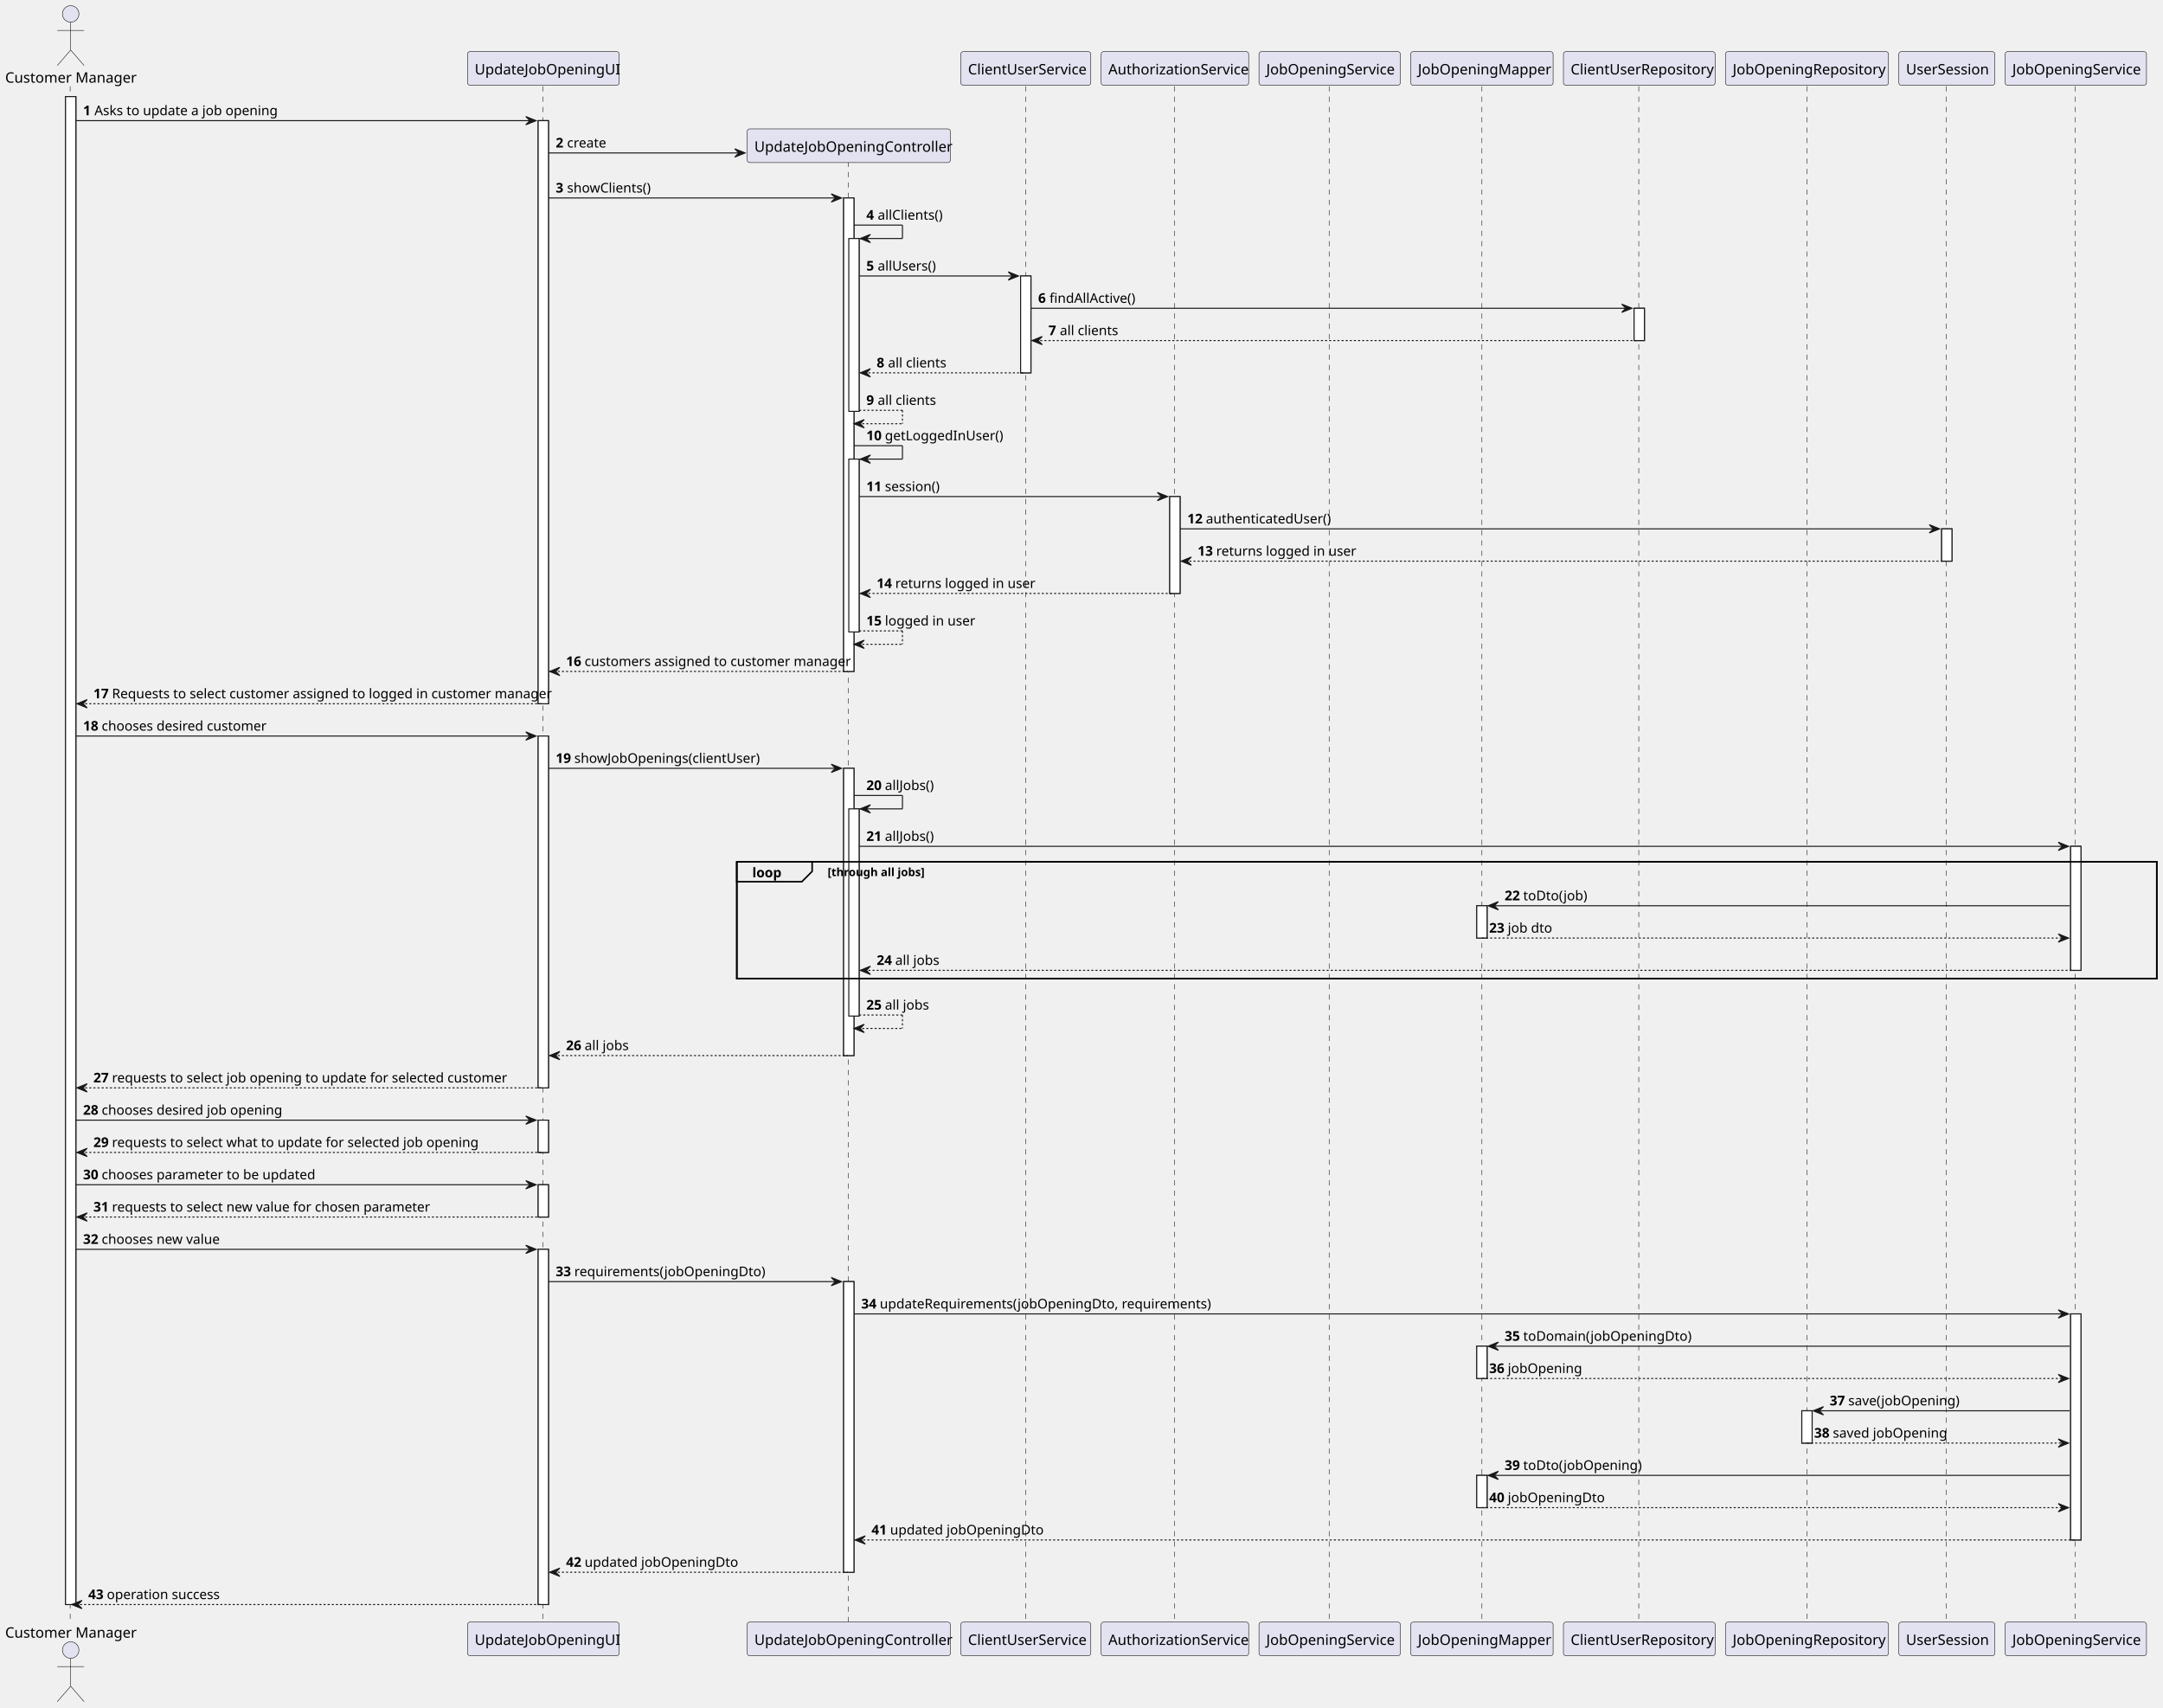
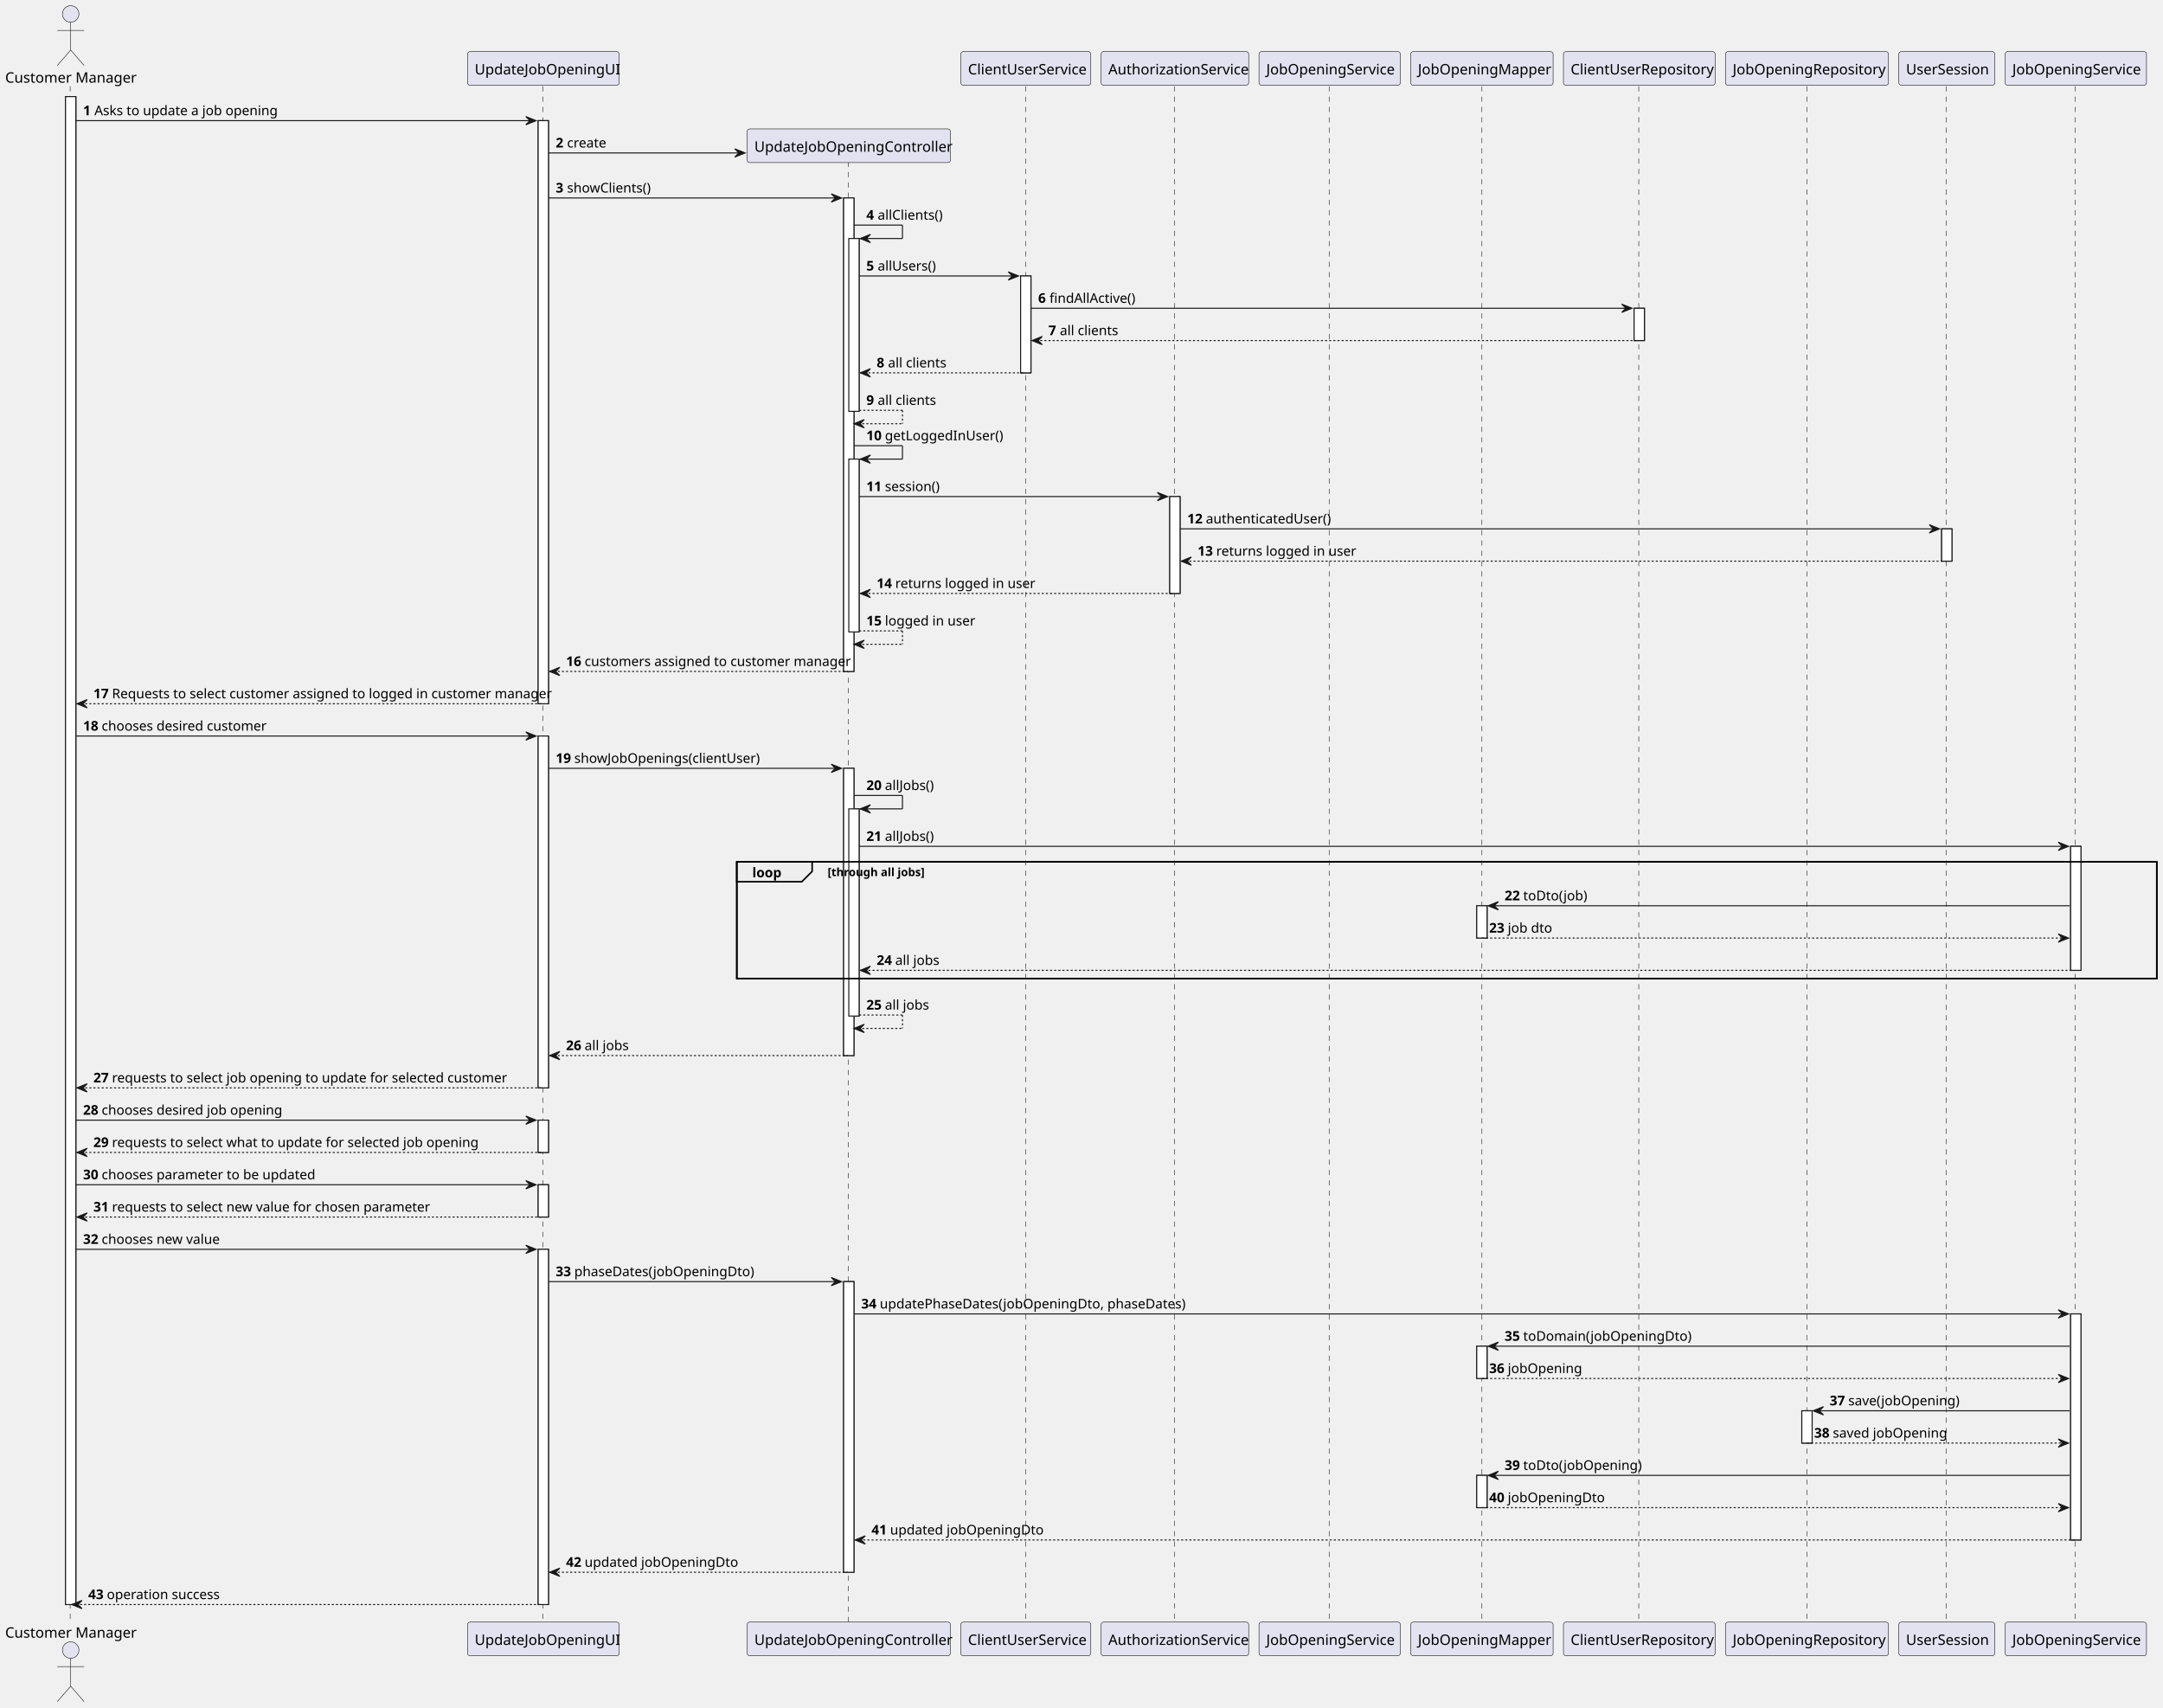
<svg xmlns="http://www.w3.org/2000/svg" contentStyleType="text/css" height="1655px" preserveAspectRatio="none" style="width:2096px;height:1655px;background:#FFFFFF;" version="1.1" viewBox="0 0 2096 1655" width="2096px" zoomAndPan="magnify">
  <defs />
  <g>
    <rect fill="#FFFFFF" height="1461.135" style="stroke:#181818;stroke-width:1.0;" width="10" x="63.5" y="93.621" />
    <rect fill="#FFFFFF" height="564.986" style="stroke:#181818;stroke-width:1.0;" width="10" x="521.5" y="116.912" />
    <rect fill="#FFFFFF" height="340.91" style="stroke:#181818;stroke-width:1.0;" width="10" x="521.5" y="713.189" />
    <rect fill="#FFFFFF" height="31.291" style="stroke:#181818;stroke-width:1.0;" width="10" x="521.5" y="1085.391" />
    <rect fill="#FFFFFF" height="31.291" style="stroke:#181818;stroke-width:1.0;" width="10" x="521.5" y="1147.973" />
    <rect fill="#FFFFFF" height="344.201" style="stroke:#181818;stroke-width:1.0;" width="10" x="521.5" y="1210.555" />
    <rect fill="#FFFFFF" height="458.783" style="stroke:#181818;stroke-width:1.0;" width="10" x="817.5" y="191.824" />
    <rect fill="#FFFFFF" height="167.455" style="stroke:#181818;stroke-width:1.0;" width="10" x="822.5" y="231.115" />
    <rect fill="#FFFFFF" height="167.455" style="stroke:#181818;stroke-width:1.0;" width="10" x="822.5" y="444.861" />
    <rect fill="#FFFFFF" height="278.328" style="stroke:#181818;stroke-width:1.0;" width="10" x="817.5" y="744.481" />
    <rect fill="#FFFFFF" height="200.746" style="stroke:#181818;stroke-width:1.0;" width="10" x="822.5" y="783.771" />
    <rect fill="#FFFFFF" height="281.619" style="stroke:#181818;stroke-width:1.0;" width="10" x="817.5" y="1241.846" />
    <rect fill="#FFFFFF" height="93.873" style="stroke:#181818;stroke-width:1.0;" width="10" x="989" y="267.406" />
    <rect fill="#FFFFFF" height="93.873" style="stroke:#181818;stroke-width:1.0;" width="10" x="1133.5" y="481.152" />
    <rect fill="#FFFFFF" height="31.291" style="stroke:#181818;stroke-width:1.0;" width="10" x="1431" y="877.644" />
    <rect fill="#FFFFFF" height="31.291" style="stroke:#181818;stroke-width:1.0;" width="10" x="1431" y="1304.428" />
    <rect fill="#FFFFFF" height="31.291" style="stroke:#181818;stroke-width:1.0;" width="10" x="1431" y="1429.592" />
    <rect fill="#FFFFFF" height="31.291" style="stroke:#181818;stroke-width:1.0;" width="10" x="1583.5" y="298.697" />
    <rect fill="#FFFFFF" height="31.291" style="stroke:#181818;stroke-width:1.0;" width="10" x="1746" y="1367.01" />
    <rect fill="#FFFFFF" height="31.291" style="stroke:#181818;stroke-width:1.0;" width="10" x="1881.5" y="512.443" />
    <rect fill="#FFFFFF" height="120.164" style="stroke:#181818;stroke-width:1.0;" width="10" x="2006.5" y="820.062" />
    <rect fill="#FFFFFF" height="219.037" style="stroke:#181818;stroke-width:1.0;" width="10" x="2006.5" y="1273.137" />
    <rect fill="none" height="113.164" style="stroke:#000000;stroke-width:1.5;" width="1376" x="714" y="835.062" />
    <line style="stroke:#181818;stroke-width:0.5;stroke-dasharray:5.0,5.0;" x1="68" x2="68" y1="83.621" y2="1572.756" />
    <line style="stroke:#181818;stroke-width:0.5;stroke-dasharray:5.0,5.0;" x1="526" x2="526" y1="83.621" y2="1572.756" />
    <line style="stroke:#181818;stroke-width:0.5;stroke-dasharray:5.0,5.0;" x1="822" x2="822" y1="156.723" y2="1572.756" />
    <line style="stroke:#181818;stroke-width:0.5;stroke-dasharray:5.0,5.0;" x1="994" x2="994" y1="83.621" y2="1572.756" />
    <line style="stroke:#181818;stroke-width:0.5;stroke-dasharray:5.0,5.0;" x1="1138" x2="1138" y1="83.621" y2="1572.756" />
    <line style="stroke:#181818;stroke-width:0.5;stroke-dasharray:5.0,5.0;" x1="1288" x2="1288" y1="83.621" y2="1572.756" />
    <line style="stroke:#181818;stroke-width:0.5;stroke-dasharray:5.0,5.0;" x1="1436" x2="1436" y1="83.621" y2="1572.756" />
    <line style="stroke:#181818;stroke-width:0.5;stroke-dasharray:5.0,5.0;" x1="1588" x2="1588" y1="83.621" y2="1572.756" />
    <line style="stroke:#181818;stroke-width:0.5;stroke-dasharray:5.0,5.0;" x1="1751" x2="1751" y1="83.621" y2="1572.756" />
    <line style="stroke:#181818;stroke-width:0.5;stroke-dasharray:5.0,5.0;" x1="1886" x2="1886" y1="83.621" y2="1572.756" />
    <line style="stroke:#181818;stroke-width:0.5;stroke-dasharray:5.0,5.0;" x1="2011" x2="2011" y1="83.621" y2="1572.756" />
    <text fill="#000000" font-family="sans-serif" font-size="14" lengthAdjust="spacing" textLength="121" x="5" y="80.107">Customer Manager</text>
    <ellipse cx="68.5" cy="13.5" fill="#E2E2F0" rx="8" ry="8" style="stroke:#181818;stroke-width:0.5;" />
    <path d="M68.5,21.5 L68.5,48.5 M55.5,29.5 L81.5,29.5 M68.5,48.5 L55.5,63.5 M68.5,48.5 L81.5,63.5 " fill="none" style="stroke:#181818;stroke-width:0.5;" />
    <text fill="#000000" font-family="sans-serif" font-size="14" lengthAdjust="spacing" textLength="121" x="5" y="1586.863">Customer Manager</text>
    <ellipse cx="68.5" cy="1598.877" fill="#E2E2F0" rx="8" ry="8" style="stroke:#181818;stroke-width:0.5;" />
    <path d="M68.5,1606.877 L68.5,1633.877 M55.5,1614.877 L81.5,1614.877 M68.5,1633.877 L55.5,1648.877 M68.5,1633.877 L81.5,1648.877 " fill="none" style="stroke:#181818;stroke-width:0.5;" />
    <rect fill="#E2E2F0" height="32.621" rx="2.5" ry="2.5" style="stroke:#181818;stroke-width:0.5;" width="147" x="453" y="50" />
    <text fill="#000000" font-family="sans-serif" font-size="14" lengthAdjust="spacing" textLength="133" x="460" y="72.107">UpdateJobOpeningUI</text>
    <rect fill="#E2E2F0" height="32.621" rx="2.5" ry="2.5" style="stroke:#181818;stroke-width:0.5;" width="147" x="453" y="1571.756" />
    <text fill="#000000" font-family="sans-serif" font-size="14" lengthAdjust="spacing" textLength="133" x="460" y="1593.863">UpdateJobOpeningUI</text>
    <rect fill="#E2E2F0" height="32.621" rx="2.5" ry="2.5" style="stroke:#181818;stroke-width:0.5;" width="197" x="724" y="1571.756" />
    <text fill="#000000" font-family="sans-serif" font-size="14" lengthAdjust="spacing" textLength="183" x="731" y="1593.863">UpdateJobOpeningController</text>
    <rect fill="#E2E2F0" height="32.621" rx="2.5" ry="2.5" style="stroke:#181818;stroke-width:0.5;" width="126" x="931" y="50" />
    <text fill="#000000" font-family="sans-serif" font-size="14" lengthAdjust="spacing" textLength="112" x="938" y="72.107">ClientUserService</text>
    <rect fill="#E2E2F0" height="32.621" rx="2.5" ry="2.5" style="stroke:#181818;stroke-width:0.5;" width="126" x="931" y="1571.756" />
    <text fill="#000000" font-family="sans-serif" font-size="14" lengthAdjust="spacing" textLength="112" x="938" y="1593.863">ClientUserService</text>
    <rect fill="#E2E2F0" height="32.621" rx="2.5" ry="2.5" style="stroke:#181818;stroke-width:0.5;" width="143" x="1067" y="50" />
    <text fill="#000000" font-family="sans-serif" font-size="14" lengthAdjust="spacing" textLength="129" x="1074" y="72.107">AuthorizationService</text>
    <rect fill="#E2E2F0" height="32.621" rx="2.5" ry="2.5" style="stroke:#181818;stroke-width:0.5;" width="143" x="1067" y="1571.756" />
    <text fill="#000000" font-family="sans-serif" font-size="14" lengthAdjust="spacing" textLength="129" x="1074" y="1593.863">AuthorizationService</text>
    <rect fill="#E2E2F0" height="32.621" rx="2.5" ry="2.5" style="stroke:#181818;stroke-width:0.5;" width="137" x="1220" y="50" />
    <text fill="#000000" font-family="sans-serif" font-size="14" lengthAdjust="spacing" textLength="123" x="1227" y="72.107">JobOpeningService</text>
    <rect fill="#E2E2F0" height="32.621" rx="2.5" ry="2.5" style="stroke:#181818;stroke-width:0.5;" width="137" x="1220" y="1571.756" />
    <text fill="#000000" font-family="sans-serif" font-size="14" lengthAdjust="spacing" textLength="123" x="1227" y="1593.863">JobOpeningService</text>
    <rect fill="#E2E2F0" height="32.621" rx="2.5" ry="2.5" style="stroke:#181818;stroke-width:0.5;" width="138" x="1367" y="50" />
    <text fill="#000000" font-family="sans-serif" font-size="14" lengthAdjust="spacing" textLength="124" x="1374" y="72.107">JobOpeningMapper</text>
    <rect fill="#E2E2F0" height="32.621" rx="2.5" ry="2.5" style="stroke:#181818;stroke-width:0.5;" width="138" x="1367" y="1571.756" />
    <text fill="#000000" font-family="sans-serif" font-size="14" lengthAdjust="spacing" textLength="124" x="1374" y="1593.863">JobOpeningMapper</text>
    <rect fill="#E2E2F0" height="32.621" rx="2.5" ry="2.5" style="stroke:#181818;stroke-width:0.5;" width="147" x="1515" y="50" />
    <text fill="#000000" font-family="sans-serif" font-size="14" lengthAdjust="spacing" textLength="133" x="1522" y="72.107">ClientUserRepository</text>
    <rect fill="#E2E2F0" height="32.621" rx="2.5" ry="2.5" style="stroke:#181818;stroke-width:0.5;" width="147" x="1515" y="1571.756" />
    <text fill="#000000" font-family="sans-serif" font-size="14" lengthAdjust="spacing" textLength="133" x="1522" y="1593.863">ClientUserRepository</text>
    <rect fill="#E2E2F0" height="32.621" rx="2.5" ry="2.5" style="stroke:#181818;stroke-width:0.5;" width="158" x="1672" y="50" />
    <text fill="#000000" font-family="sans-serif" font-size="14" lengthAdjust="spacing" textLength="144" x="1679" y="72.107">JobOpeningRepository</text>
    <rect fill="#E2E2F0" height="32.621" rx="2.5" ry="2.5" style="stroke:#181818;stroke-width:0.5;" width="158" x="1672" y="1571.756" />
    <text fill="#000000" font-family="sans-serif" font-size="14" lengthAdjust="spacing" textLength="144" x="1679" y="1593.863">JobOpeningRepository</text>
    <rect fill="#E2E2F0" height="32.621" rx="2.5" ry="2.5" style="stroke:#181818;stroke-width:0.5;" width="93" x="1840" y="50" />
    <text fill="#000000" font-family="sans-serif" font-size="14" lengthAdjust="spacing" textLength="79" x="1847" y="72.107">UserSession</text>
    <rect fill="#E2E2F0" height="32.621" rx="2.5" ry="2.5" style="stroke:#181818;stroke-width:0.5;" width="93" x="1840" y="1571.756" />
    <text fill="#000000" font-family="sans-serif" font-size="14" lengthAdjust="spacing" textLength="79" x="1847" y="1593.863">UserSession</text>
    <rect fill="#E2E2F0" height="32.621" rx="2.5" ry="2.5" style="stroke:#181818;stroke-width:0.5;" width="137" x="1943" y="50" />
    <text fill="#000000" font-family="sans-serif" font-size="14" lengthAdjust="spacing" textLength="123" x="1950" y="72.107">JobOpeningService</text>
    <rect fill="#E2E2F0" height="32.621" rx="2.5" ry="2.5" style="stroke:#181818;stroke-width:0.5;" width="137" x="1943" y="1571.756" />
    <text fill="#000000" font-family="sans-serif" font-size="14" lengthAdjust="spacing" textLength="123" x="1950" y="1593.863">JobOpeningService</text>
    <rect fill="#FFFFFF" height="1461.135" style="stroke:#181818;stroke-width:1.0;" width="10" x="63.5" y="93.621" />
    <rect fill="#FFFFFF" height="564.986" style="stroke:#181818;stroke-width:1.0;" width="10" x="521.5" y="116.912" />
    <rect fill="#FFFFFF" height="340.91" style="stroke:#181818;stroke-width:1.0;" width="10" x="521.5" y="713.189" />
    <rect fill="#FFFFFF" height="31.291" style="stroke:#181818;stroke-width:1.0;" width="10" x="521.5" y="1085.391" />
    <rect fill="#FFFFFF" height="31.291" style="stroke:#181818;stroke-width:1.0;" width="10" x="521.5" y="1147.973" />
    <rect fill="#FFFFFF" height="344.201" style="stroke:#181818;stroke-width:1.0;" width="10" x="521.5" y="1210.555" />
    <rect fill="#FFFFFF" height="458.783" style="stroke:#181818;stroke-width:1.0;" width="10" x="817.5" y="191.824" />
    <rect fill="#FFFFFF" height="167.455" style="stroke:#181818;stroke-width:1.0;" width="10" x="822.5" y="231.115" />
    <rect fill="#FFFFFF" height="167.455" style="stroke:#181818;stroke-width:1.0;" width="10" x="822.5" y="444.861" />
    <rect fill="#FFFFFF" height="278.328" style="stroke:#181818;stroke-width:1.0;" width="10" x="817.5" y="744.481" />
    <rect fill="#FFFFFF" height="200.746" style="stroke:#181818;stroke-width:1.0;" width="10" x="822.5" y="783.771" />
    <rect fill="#FFFFFF" height="281.619" style="stroke:#181818;stroke-width:1.0;" width="10" x="817.5" y="1241.846" />
    <rect fill="#FFFFFF" height="93.873" style="stroke:#181818;stroke-width:1.0;" width="10" x="989" y="267.406" />
    <rect fill="#FFFFFF" height="93.873" style="stroke:#181818;stroke-width:1.0;" width="10" x="1133.5" y="481.152" />
    <rect fill="#FFFFFF" height="31.291" style="stroke:#181818;stroke-width:1.0;" width="10" x="1431" y="877.644" />
    <rect fill="#FFFFFF" height="31.291" style="stroke:#181818;stroke-width:1.0;" width="10" x="1431" y="1304.428" />
    <rect fill="#FFFFFF" height="31.291" style="stroke:#181818;stroke-width:1.0;" width="10" x="1431" y="1429.592" />
    <rect fill="#FFFFFF" height="31.291" style="stroke:#181818;stroke-width:1.0;" width="10" x="1583.5" y="298.697" />
    <rect fill="#FFFFFF" height="31.291" style="stroke:#181818;stroke-width:1.0;" width="10" x="1746" y="1367.01" />
    <rect fill="#FFFFFF" height="31.291" style="stroke:#181818;stroke-width:1.0;" width="10" x="1881.5" y="512.443" />
    <rect fill="#FFFFFF" height="120.164" style="stroke:#181818;stroke-width:1.0;" width="10" x="2006.5" y="820.062" />
    <rect fill="#FFFFFF" height="219.037" style="stroke:#181818;stroke-width:1.0;" width="10" x="2006.5" y="1273.137" />
    <polygon fill="#181818" points="509.5,112.912,519.5,116.912,509.5,120.912,513.5,116.912" style="stroke:#181818;stroke-width:1.0;" />
    <line style="stroke:#181818;stroke-width:1.0;" x1="73.5" x2="515.5" y1="116.912" y2="116.912" />
    <text fill="#000000" font-family="sans-serif" font-size="13" font-weight="bold" lengthAdjust="spacing" textLength="7" x="80.5" y="111.649">1</text>
    <text fill="#000000" font-family="sans-serif" font-size="13" lengthAdjust="spacing" textLength="169" x="91.5" y="111.649">Asks to update a job opening</text>
    <polygon fill="#181818" points="712,144.203,722,148.203,712,152.203,716,148.203" style="stroke:#181818;stroke-width:1.0;" />
    <line style="stroke:#181818;stroke-width:1.0;" x1="531.5" x2="718" y1="148.203" y2="148.203" />
    <text fill="#000000" font-family="sans-serif" font-size="13" font-weight="bold" lengthAdjust="spacing" textLength="7" x="538.5" y="142.94">2</text>
    <text fill="#000000" font-family="sans-serif" font-size="13" lengthAdjust="spacing" textLength="36" x="549.5" y="142.94">create</text>
    <rect fill="#E2E2F0" height="32.621" rx="2.5" ry="2.5" style="stroke:#181818;stroke-width:0.5;" width="197" x="724" y="124.912" />
    <text fill="#000000" font-family="sans-serif" font-size="14" lengthAdjust="spacing" textLength="183" x="731" y="147.019">UpdateJobOpeningController</text>
    <polygon fill="#181818" points="805.5,187.824,815.5,191.824,805.5,195.824,809.5,191.824" style="stroke:#181818;stroke-width:1.0;" />
    <line style="stroke:#181818;stroke-width:1.0;" x1="531.5" x2="811.5" y1="191.824" y2="191.824" />
    <text fill="#000000" font-family="sans-serif" font-size="13" font-weight="bold" lengthAdjust="spacing" textLength="7" x="538.5" y="186.561">3</text>
    <text fill="#000000" font-family="sans-serif" font-size="13" lengthAdjust="spacing" textLength="78" x="549.5" y="186.561">showClients()</text>
    <line style="stroke:#181818;stroke-width:1.0;" x1="827.5" x2="874.5" y1="218.115" y2="218.115" />
    <line style="stroke:#181818;stroke-width:1.0;" x1="874.5" x2="874.5" y1="218.115" y2="231.115" />
    <line style="stroke:#181818;stroke-width:1.0;" x1="833.5" x2="874.5" y1="231.115" y2="231.115" />
    <polygon fill="#181818" points="843.5,227.115,833.5,231.115,843.5,235.115,839.5,231.115" style="stroke:#181818;stroke-width:1.0;" />
    <text fill="#000000" font-family="sans-serif" font-size="13" font-weight="bold" lengthAdjust="spacing" textLength="7" x="839.5" y="212.852">4</text>
    <text fill="#000000" font-family="sans-serif" font-size="13" lengthAdjust="spacing" textLength="61" x="850.5" y="212.852">allClients()</text>
    <polygon fill="#181818" points="977,263.406,987,267.406,977,271.406,981,267.406" style="stroke:#181818;stroke-width:1.0;" />
    <line style="stroke:#181818;stroke-width:1.0;" x1="832.5" x2="983" y1="267.406" y2="267.406" />
    <text fill="#000000" font-family="sans-serif" font-size="13" font-weight="bold" lengthAdjust="spacing" textLength="7" x="839.5" y="262.144">5</text>
    <text fill="#000000" font-family="sans-serif" font-size="13" lengthAdjust="spacing" textLength="55" x="850.5" y="262.144">allUsers()</text>
    <polygon fill="#181818" points="1571.5,294.697,1581.5,298.697,1571.5,302.697,1575.5,298.697" style="stroke:#181818;stroke-width:1.0;" />
    <line style="stroke:#181818;stroke-width:1.0;" x1="999" x2="1577.5" y1="298.697" y2="298.697" />
    <text fill="#000000" font-family="sans-serif" font-size="13" font-weight="bold" lengthAdjust="spacing" textLength="7" x="1006" y="293.435">6</text>
    <text fill="#000000" font-family="sans-serif" font-size="13" lengthAdjust="spacing" textLength="78" x="1017" y="293.435">findAllActive()</text>
    <polygon fill="#181818" points="1010,325.988,1000,329.988,1010,333.988,1006,329.988" style="stroke:#181818;stroke-width:1.0;" />
    <line style="stroke:#181818;stroke-width:1.0;stroke-dasharray:2.0,2.0;" x1="1004" x2="1587.5" y1="329.988" y2="329.988" />
    <text fill="#000000" font-family="sans-serif" font-size="13" font-weight="bold" lengthAdjust="spacing" textLength="7" x="1016" y="324.726">7</text>
    <text fill="#000000" font-family="sans-serif" font-size="13" lengthAdjust="spacing" textLength="55" x="1027" y="324.726">all clients</text>
    <polygon fill="#181818" points="843.5,357.279,833.5,361.279,843.5,365.279,839.5,361.279" style="stroke:#181818;stroke-width:1.0;" />
    <line style="stroke:#181818;stroke-width:1.0;stroke-dasharray:2.0,2.0;" x1="837.5" x2="993" y1="361.279" y2="361.279" />
    <text fill="#000000" font-family="sans-serif" font-size="13" font-weight="bold" lengthAdjust="spacing" textLength="7" x="849.5" y="356.017">8</text>
    <text fill="#000000" font-family="sans-serif" font-size="13" lengthAdjust="spacing" textLength="55" x="860.5" y="356.017">all clients</text>
    <line style="stroke:#181818;stroke-width:1.0;stroke-dasharray:2.0,2.0;" x1="832.5" x2="874.5" y1="397.57" y2="397.57" />
    <line style="stroke:#181818;stroke-width:1.0;stroke-dasharray:2.0,2.0;" x1="874.5" x2="874.5" y1="397.57" y2="410.57" />
    <line style="stroke:#181818;stroke-width:1.0;stroke-dasharray:2.0,2.0;" x1="827.5" x2="874.5" y1="410.57" y2="410.57" />
    <polygon fill="#181818" points="837.5,406.57,827.5,410.57,837.5,414.57,833.5,410.57" style="stroke:#181818;stroke-width:1.0;" />
    <text fill="#000000" font-family="sans-serif" font-size="13" font-weight="bold" lengthAdjust="spacing" textLength="7" x="839.5" y="392.308">9</text>
    <text fill="#000000" font-family="sans-serif" font-size="13" lengthAdjust="spacing" textLength="55" x="850.5" y="392.308">all clients</text>
    <line style="stroke:#181818;stroke-width:1.0;" x1="827.5" x2="874.5" y1="431.861" y2="431.861" />
    <line style="stroke:#181818;stroke-width:1.0;" x1="874.5" x2="874.5" y1="431.861" y2="444.861" />
    <line style="stroke:#181818;stroke-width:1.0;" x1="833.5" x2="874.5" y1="444.861" y2="444.861" />
    <polygon fill="#181818" points="843.5,440.861,833.5,444.861,843.5,448.861,839.5,444.861" style="stroke:#181818;stroke-width:1.0;" />
    <text fill="#000000" font-family="sans-serif" font-size="13" font-weight="bold" lengthAdjust="spacing" textLength="14" x="839.5" y="426.599">10</text>
    <text fill="#000000" font-family="sans-serif" font-size="13" lengthAdjust="spacing" textLength="105" x="857.5" y="426.599">getLoggedInUser()</text>
    <polygon fill="#181818" points="1121.5,477.152,1131.5,481.152,1121.5,485.152,1125.5,481.152" style="stroke:#181818;stroke-width:1.0;" />
    <line style="stroke:#181818;stroke-width:1.0;" x1="832.5" x2="1127.5" y1="481.152" y2="481.152" />
    <text fill="#000000" font-family="sans-serif" font-size="13" font-weight="bold" lengthAdjust="spacing" textLength="14" x="839.5" y="475.89">11</text>
    <text fill="#000000" font-family="sans-serif" font-size="13" lengthAdjust="spacing" textLength="53" x="857.5" y="475.89">session()</text>
    <polygon fill="#181818" points="1869.5,508.443,1879.5,512.443,1869.5,516.443,1873.5,512.443" style="stroke:#181818;stroke-width:1.0;" />
    <line style="stroke:#181818;stroke-width:1.0;" x1="1143.5" x2="1875.5" y1="512.443" y2="512.443" />
    <text fill="#000000" font-family="sans-serif" font-size="13" font-weight="bold" lengthAdjust="spacing" textLength="14" x="1150.5" y="507.181">12</text>
    <text fill="#000000" font-family="sans-serif" font-size="13" lengthAdjust="spacing" textLength="113" x="1168.5" y="507.181">authenticatedUser()</text>
    <polygon fill="#181818" points="1154.5,539.734,1144.5,543.734,1154.5,547.734,1150.5,543.734" style="stroke:#181818;stroke-width:1.0;" />
    <line style="stroke:#181818;stroke-width:1.0;stroke-dasharray:2.0,2.0;" x1="1148.5" x2="1885.5" y1="543.734" y2="543.734" />
    <text fill="#000000" font-family="sans-serif" font-size="13" font-weight="bold" lengthAdjust="spacing" textLength="14" x="1160.5" y="538.472">13</text>
    <text fill="#000000" font-family="sans-serif" font-size="13" lengthAdjust="spacing" textLength="125" x="1178.5" y="538.472">returns logged in user</text>
    <polygon fill="#181818" points="843.5,571.025,833.5,575.025,843.5,579.025,839.5,575.025" style="stroke:#181818;stroke-width:1.0;" />
    <line style="stroke:#181818;stroke-width:1.0;stroke-dasharray:2.0,2.0;" x1="837.5" x2="1137.5" y1="575.025" y2="575.025" />
    <text fill="#000000" font-family="sans-serif" font-size="13" font-weight="bold" lengthAdjust="spacing" textLength="14" x="849.5" y="569.763">14</text>
    <text fill="#000000" font-family="sans-serif" font-size="13" lengthAdjust="spacing" textLength="125" x="867.5" y="569.763">returns logged in user</text>
    <line style="stroke:#181818;stroke-width:1.0;stroke-dasharray:2.0,2.0;" x1="832.5" x2="874.5" y1="611.316" y2="611.316" />
    <line style="stroke:#181818;stroke-width:1.0;stroke-dasharray:2.0,2.0;" x1="874.5" x2="874.5" y1="611.316" y2="624.316" />
    <line style="stroke:#181818;stroke-width:1.0;stroke-dasharray:2.0,2.0;" x1="827.5" x2="874.5" y1="624.316" y2="624.316" />
    <polygon fill="#181818" points="837.5,620.316,827.5,624.316,837.5,628.316,833.5,624.316" style="stroke:#181818;stroke-width:1.0;" />
    <text fill="#000000" font-family="sans-serif" font-size="13" font-weight="bold" lengthAdjust="spacing" textLength="14" x="839.5" y="606.054">15</text>
    <text fill="#000000" font-family="sans-serif" font-size="13" lengthAdjust="spacing" textLength="81" x="857.5" y="606.054">logged in user</text>
    <polygon fill="#181818" points="542.5,646.607,532.5,650.607,542.5,654.607,538.5,650.607" style="stroke:#181818;stroke-width:1.0;" />
    <line style="stroke:#181818;stroke-width:1.0;stroke-dasharray:2.0,2.0;" x1="536.5" x2="821.5" y1="650.607" y2="650.607" />
    <text fill="#000000" font-family="sans-serif" font-size="13" font-weight="bold" lengthAdjust="spacing" textLength="14" x="548.5" y="645.345">16</text>
    <text fill="#000000" font-family="sans-serif" font-size="13" lengthAdjust="spacing" textLength="244" x="566.5" y="645.345">customers assigned to customer manager</text>
    <polygon fill="#181818" points="84.5,677.898,74.5,681.898,84.5,685.898,80.5,681.898" style="stroke:#181818;stroke-width:1.0;" />
    <line style="stroke:#181818;stroke-width:1.0;stroke-dasharray:2.0,2.0;" x1="78.5" x2="525.5" y1="681.898" y2="681.898" />
    <text fill="#000000" font-family="sans-serif" font-size="13" font-weight="bold" lengthAdjust="spacing" textLength="14" x="90.5" y="676.636">17</text>
    <text fill="#000000" font-family="sans-serif" font-size="13" lengthAdjust="spacing" textLength="406" x="108.5" y="676.636">Requests to select customer assigned to logged in customer manager</text>
    <polygon fill="#181818" points="509.5,709.189,519.5,713.189,509.5,717.189,513.5,713.189" style="stroke:#181818;stroke-width:1.0;" />
    <line style="stroke:#181818;stroke-width:1.0;" x1="73.5" x2="515.5" y1="713.189" y2="713.189" />
    <text fill="#000000" font-family="sans-serif" font-size="13" font-weight="bold" lengthAdjust="spacing" textLength="14" x="80.5" y="707.927">18</text>
    <text fill="#000000" font-family="sans-serif" font-size="13" lengthAdjust="spacing" textLength="153" x="98.5" y="707.927">chooses desired customer</text>
    <polygon fill="#181818" points="805.5,740.481,815.5,744.481,805.5,748.481,809.5,744.481" style="stroke:#181818;stroke-width:1.0;" />
    <line style="stroke:#181818;stroke-width:1.0;" x1="531.5" x2="811.5" y1="744.481" y2="744.481" />
    <text fill="#000000" font-family="sans-serif" font-size="13" font-weight="bold" lengthAdjust="spacing" textLength="14" x="538.5" y="739.218">19</text>
    <text fill="#000000" font-family="sans-serif" font-size="13" lengthAdjust="spacing" textLength="171" x="556.5" y="739.218">showJobOpenings(clientUser)</text>
    <line style="stroke:#181818;stroke-width:1.0;" x1="827.5" x2="874.5" y1="770.771" y2="770.771" />
    <line style="stroke:#181818;stroke-width:1.0;" x1="874.5" x2="874.5" y1="770.771" y2="783.771" />
    <line style="stroke:#181818;stroke-width:1.0;" x1="833.5" x2="874.5" y1="783.771" y2="783.771" />
    <polygon fill="#181818" points="843.5,779.771,833.5,783.771,843.5,787.771,839.5,783.771" style="stroke:#181818;stroke-width:1.0;" />
    <text fill="#000000" font-family="sans-serif" font-size="13" font-weight="bold" lengthAdjust="spacing" textLength="14" x="839.5" y="765.509">20</text>
    <text fill="#000000" font-family="sans-serif" font-size="13" lengthAdjust="spacing" textLength="48" x="857.5" y="765.509">allJobs()</text>
    <polygon fill="#181818" points="1994.5,816.062,2004.5,820.062,1994.5,824.062,1998.5,820.062" style="stroke:#181818;stroke-width:1.0;" />
    <line style="stroke:#181818;stroke-width:1.0;" x1="832.5" x2="2000.5" y1="820.062" y2="820.062" />
    <text fill="#000000" font-family="sans-serif" font-size="13" font-weight="bold" lengthAdjust="spacing" textLength="14" x="839.5" y="814.8">21</text>
    <text fill="#000000" font-family="sans-serif" font-size="13" lengthAdjust="spacing" textLength="48" x="857.5" y="814.8">allJobs()</text>
    <path d="M714,835.062 L787,835.062 L787,844.354 L777,854.354 L714,854.354 L714,835.062 " fill="#EEEEEE" style="stroke:#000000;stroke-width:1.5;" />
    <rect fill="none" height="113.164" style="stroke:#000000;stroke-width:1.5;" width="1376" x="714" y="835.062" />
    <text fill="#000000" font-family="sans-serif" font-size="13" font-weight="bold" lengthAdjust="spacing" textLength="28" x="729" y="850.091">loop</text>
    <text fill="#000000" font-family="sans-serif" font-size="11" font-weight="bold" lengthAdjust="spacing" textLength="94" x="802" y="848.933">[through all jobs]</text>
    <polygon fill="#181818" points="1452,873.644,1442,877.644,1452,881.644,1448,877.644" style="stroke:#181818;stroke-width:1.0;" />
    <line style="stroke:#181818;stroke-width:1.0;" x1="1446" x2="2005.5" y1="877.644" y2="877.644" />
    <text fill="#000000" font-family="sans-serif" font-size="13" font-weight="bold" lengthAdjust="spacing" textLength="14" x="1458" y="872.382">22</text>
    <text fill="#000000" font-family="sans-serif" font-size="13" lengthAdjust="spacing" textLength="56" x="1476" y="872.382">toDto(job)</text>
    <polygon fill="#181818" points="1994.5,904.936,2004.5,908.936,1994.5,912.936,1998.5,908.936" style="stroke:#181818;stroke-width:1.0;" />
    <line style="stroke:#181818;stroke-width:1.0;stroke-dasharray:2.0,2.0;" x1="1436" x2="2000.5" y1="908.936" y2="908.936" />
    <text fill="#000000" font-family="sans-serif" font-size="13" font-weight="bold" lengthAdjust="spacing" textLength="14" x="1443" y="903.673">23</text>
    <text fill="#000000" font-family="sans-serif" font-size="13" lengthAdjust="spacing" textLength="39" x="1461" y="903.673">job dto</text>
    <polygon fill="#181818" points="843.5,936.227,833.5,940.227,843.5,944.227,839.5,940.227" style="stroke:#181818;stroke-width:1.0;" />
    <line style="stroke:#181818;stroke-width:1.0;stroke-dasharray:2.0,2.0;" x1="837.5" x2="2010.5" y1="940.227" y2="940.227" />
    <text fill="#000000" font-family="sans-serif" font-size="13" font-weight="bold" lengthAdjust="spacing" textLength="14" x="849.5" y="934.964">24</text>
    <text fill="#000000" font-family="sans-serif" font-size="13" lengthAdjust="spacing" textLength="41" x="867.5" y="934.964">all jobs</text>
    <line style="stroke:#181818;stroke-width:1.0;stroke-dasharray:2.0,2.0;" x1="832.5" x2="874.5" y1="983.518" y2="983.518" />
    <line style="stroke:#181818;stroke-width:1.0;stroke-dasharray:2.0,2.0;" x1="874.5" x2="874.5" y1="983.518" y2="996.518" />
    <line style="stroke:#181818;stroke-width:1.0;stroke-dasharray:2.0,2.0;" x1="827.5" x2="874.5" y1="996.518" y2="996.518" />
    <polygon fill="#181818" points="837.5,992.518,827.5,996.518,837.5,1000.518,833.5,996.518" style="stroke:#181818;stroke-width:1.0;" />
    <text fill="#000000" font-family="sans-serif" font-size="13" font-weight="bold" lengthAdjust="spacing" textLength="14" x="839.5" y="978.255">25</text>
    <text fill="#000000" font-family="sans-serif" font-size="13" lengthAdjust="spacing" textLength="41" x="857.5" y="978.255">all jobs</text>
    <polygon fill="#181818" points="542.5,1018.809,532.5,1022.809,542.5,1026.809,538.5,1022.809" style="stroke:#181818;stroke-width:1.0;" />
    <line style="stroke:#181818;stroke-width:1.0;stroke-dasharray:2.0,2.0;" x1="536.5" x2="821.5" y1="1022.809" y2="1022.809" />
    <text fill="#000000" font-family="sans-serif" font-size="13" font-weight="bold" lengthAdjust="spacing" textLength="14" x="548.5" y="1017.546">26</text>
    <text fill="#000000" font-family="sans-serif" font-size="13" lengthAdjust="spacing" textLength="41" x="566.5" y="1017.546">all jobs</text>
    <polygon fill="#181818" points="84.5,1050.1,74.5,1054.1,84.5,1058.1,80.5,1054.1" style="stroke:#181818;stroke-width:1.0;" />
    <line style="stroke:#181818;stroke-width:1.0;stroke-dasharray:2.0,2.0;" x1="78.5" x2="525.5" y1="1054.1" y2="1054.1" />
    <text fill="#000000" font-family="sans-serif" font-size="13" font-weight="bold" lengthAdjust="spacing" textLength="14" x="90.5" y="1048.837">27</text>
    <text fill="#000000" font-family="sans-serif" font-size="13" lengthAdjust="spacing" textLength="361" x="108.5" y="1048.837">requests to select job opening to update for selected customer</text>
    <polygon fill="#181818" points="509.5,1081.391,519.5,1085.391,509.5,1089.391,513.5,1085.391" style="stroke:#181818;stroke-width:1.0;" />
    <line style="stroke:#181818;stroke-width:1.0;" x1="73.5" x2="515.5" y1="1085.391" y2="1085.391" />
    <text fill="#000000" font-family="sans-serif" font-size="13" font-weight="bold" lengthAdjust="spacing" textLength="14" x="80.5" y="1080.128">28</text>
    <text fill="#000000" font-family="sans-serif" font-size="13" lengthAdjust="spacing" textLength="165" x="98.5" y="1080.128">chooses desired job opening</text>
    <polygon fill="#181818" points="84.5,1112.682,74.5,1116.682,84.5,1120.682,80.5,1116.682" style="stroke:#181818;stroke-width:1.0;" />
    <line style="stroke:#181818;stroke-width:1.0;stroke-dasharray:2.0,2.0;" x1="78.5" x2="525.5" y1="1116.682" y2="1116.682" />
    <text fill="#000000" font-family="sans-serif" font-size="13" font-weight="bold" lengthAdjust="spacing" textLength="14" x="90.5" y="1111.419">29</text>
    <text fill="#000000" font-family="sans-serif" font-size="13" lengthAdjust="spacing" textLength="334" x="108.5" y="1111.419">requests to select what to update for selected job opening</text>
    <polygon fill="#181818" points="509.5,1143.973,519.5,1147.973,509.5,1151.973,513.5,1147.973" style="stroke:#181818;stroke-width:1.0;" />
    <line style="stroke:#181818;stroke-width:1.0;" x1="73.5" x2="515.5" y1="1147.973" y2="1147.973" />
    <text fill="#000000" font-family="sans-serif" font-size="13" font-weight="bold" lengthAdjust="spacing" textLength="14" x="80.5" y="1142.71">30</text>
    <text fill="#000000" font-family="sans-serif" font-size="13" lengthAdjust="spacing" textLength="194" x="98.5" y="1142.71">chooses parameter to be updated</text>
    <polygon fill="#181818" points="84.5,1175.264,74.5,1179.264,84.5,1183.264,80.5,1179.264" style="stroke:#181818;stroke-width:1.0;" />
    <line style="stroke:#181818;stroke-width:1.0;stroke-dasharray:2.0,2.0;" x1="78.5" x2="525.5" y1="1179.264" y2="1179.264" />
    <text fill="#000000" font-family="sans-serif" font-size="13" font-weight="bold" lengthAdjust="spacing" textLength="14" x="90.5" y="1174.001">31</text>
    <text fill="#000000" font-family="sans-serif" font-size="13" lengthAdjust="spacing" textLength="290" x="108.5" y="1174.001">requests to select new value for chosen parameter</text>
    <polygon fill="#181818" points="509.5,1206.555,519.5,1210.555,509.5,1214.555,513.5,1210.555" style="stroke:#181818;stroke-width:1.0;" />
    <line style="stroke:#181818;stroke-width:1.0;" x1="73.5" x2="515.5" y1="1210.555" y2="1210.555" />
    <text fill="#000000" font-family="sans-serif" font-size="13" font-weight="bold" lengthAdjust="spacing" textLength="14" x="80.5" y="1205.292">32</text>
    <text fill="#000000" font-family="sans-serif" font-size="13" lengthAdjust="spacing" textLength="109" x="98.5" y="1205.292">chooses new value</text>
    <polygon fill="#181818" points="805.5,1237.846,815.5,1241.846,805.5,1245.846,809.5,1241.846" style="stroke:#181818;stroke-width:1.0;" />
    <line style="stroke:#181818;stroke-width:1.0;" x1="531.5" x2="811.5" y1="1241.846" y2="1241.846" />
    <text fill="#000000" font-family="sans-serif" font-size="13" font-weight="bold" lengthAdjust="spacing" textLength="14" x="538.5" y="1236.583">33</text>
-     <text fill="#000000" font-family="sans-serif" font-size="13" lengthAdjust="spacing" textLength="168" x="556.5" y="1236.583">requirements(jobOpeningDto)</text>
+     <text fill="#000000" font-family="sans-serif" font-size="13" lengthAdjust="spacing" textLength="162" x="556.5" y="1236.583">phaseDates(jobOpeningDto)</text>
    <polygon fill="#181818" points="1994.5,1269.137,2004.5,1273.137,1994.5,1277.137,1998.5,1273.137" style="stroke:#181818;stroke-width:1.0;" />
    <line style="stroke:#181818;stroke-width:1.0;" x1="827.5" x2="2000.5" y1="1273.137" y2="1273.137" />
    <text fill="#000000" font-family="sans-serif" font-size="13" font-weight="bold" lengthAdjust="spacing" textLength="14" x="834.5" y="1267.874">34</text>
-     <text fill="#000000" font-family="sans-serif" font-size="13" lengthAdjust="spacing" textLength="295" x="852.5" y="1267.874">updateRequirements(jobOpeningDto, requirements)</text>
+     <text fill="#000000" font-family="sans-serif" font-size="13" lengthAdjust="spacing" textLength="280" x="852.5" y="1267.874">updatePhaseDates(jobOpeningDto, phaseDates)</text>
    <polygon fill="#181818" points="1452,1300.428,1442,1304.428,1452,1308.428,1448,1304.428" style="stroke:#181818;stroke-width:1.0;" />
    <line style="stroke:#181818;stroke-width:1.0;" x1="1446" x2="2005.5" y1="1304.428" y2="1304.428" />
    <text fill="#000000" font-family="sans-serif" font-size="13" font-weight="bold" lengthAdjust="spacing" textLength="14" x="1458" y="1299.165">35</text>
    <text fill="#000000" font-family="sans-serif" font-size="13" lengthAdjust="spacing" textLength="148" x="1476" y="1299.165">toDomain(jobOpeningDto)</text>
    <polygon fill="#181818" points="1994.5,1331.719,2004.5,1335.719,1994.5,1339.719,1998.5,1335.719" style="stroke:#181818;stroke-width:1.0;" />
    <line style="stroke:#181818;stroke-width:1.0;stroke-dasharray:2.0,2.0;" x1="1436" x2="2000.5" y1="1335.719" y2="1335.719" />
    <text fill="#000000" font-family="sans-serif" font-size="13" font-weight="bold" lengthAdjust="spacing" textLength="14" x="1443" y="1330.456">36</text>
    <text fill="#000000" font-family="sans-serif" font-size="13" lengthAdjust="spacing" textLength="65" x="1461" y="1330.456">jobOpening</text>
    <polygon fill="#181818" points="1767,1363.01,1757,1367.01,1767,1371.01,1763,1367.01" style="stroke:#181818;stroke-width:1.0;" />
    <line style="stroke:#181818;stroke-width:1.0;" x1="1761" x2="2005.5" y1="1367.01" y2="1367.01" />
    <text fill="#000000" font-family="sans-serif" font-size="13" font-weight="bold" lengthAdjust="spacing" textLength="14" x="1773" y="1361.747">37</text>
    <text fill="#000000" font-family="sans-serif" font-size="13" lengthAdjust="spacing" textLength="99" x="1791" y="1361.747">save(jobOpening)</text>
    <polygon fill="#181818" points="1994.5,1394.301,2004.5,1398.301,1994.5,1402.301,1998.5,1398.301" style="stroke:#181818;stroke-width:1.0;" />
    <line style="stroke:#181818;stroke-width:1.0;stroke-dasharray:2.0,2.0;" x1="1751" x2="2000.5" y1="1398.301" y2="1398.301" />
    <text fill="#000000" font-family="sans-serif" font-size="13" font-weight="bold" lengthAdjust="spacing" textLength="14" x="1758" y="1393.038">38</text>
    <text fill="#000000" font-family="sans-serif" font-size="13" lengthAdjust="spacing" textLength="102" x="1776" y="1393.038">saved jobOpening</text>
    <polygon fill="#181818" points="1452,1425.592,1442,1429.592,1452,1433.592,1448,1429.592" style="stroke:#181818;stroke-width:1.0;" />
    <line style="stroke:#181818;stroke-width:1.0;" x1="1446" x2="2005.5" y1="1429.592" y2="1429.592" />
    <text fill="#000000" font-family="sans-serif" font-size="13" font-weight="bold" lengthAdjust="spacing" textLength="14" x="1458" y="1424.329">39</text>
    <text fill="#000000" font-family="sans-serif" font-size="13" lengthAdjust="spacing" textLength="104" x="1476" y="1424.329">toDto(jobOpening)</text>
    <polygon fill="#181818" points="1994.5,1456.883,2004.5,1460.883,1994.5,1464.883,1998.5,1460.883" style="stroke:#181818;stroke-width:1.0;" />
    <line style="stroke:#181818;stroke-width:1.0;stroke-dasharray:2.0,2.0;" x1="1436" x2="2000.5" y1="1460.883" y2="1460.883" />
    <text fill="#000000" font-family="sans-serif" font-size="13" font-weight="bold" lengthAdjust="spacing" textLength="14" x="1443" y="1455.62">40</text>
    <text fill="#000000" font-family="sans-serif" font-size="13" lengthAdjust="spacing" textLength="85" x="1461" y="1455.62">jobOpeningDto</text>
    <polygon fill="#181818" points="838.5,1488.174,828.5,1492.174,838.5,1496.174,834.5,1492.174" style="stroke:#181818;stroke-width:1.0;" />
    <line style="stroke:#181818;stroke-width:1.0;stroke-dasharray:2.0,2.0;" x1="832.5" x2="2010.5" y1="1492.174" y2="1492.174" />
    <text fill="#000000" font-family="sans-serif" font-size="13" font-weight="bold" lengthAdjust="spacing" textLength="14" x="844.5" y="1486.911">41</text>
    <text fill="#000000" font-family="sans-serif" font-size="13" lengthAdjust="spacing" textLength="135" x="862.5" y="1486.911">updated jobOpeningDto</text>
    <polygon fill="#181818" points="542.5,1519.465,532.5,1523.465,542.5,1527.465,538.5,1523.465" style="stroke:#181818;stroke-width:1.0;" />
    <line style="stroke:#181818;stroke-width:1.0;stroke-dasharray:2.0,2.0;" x1="536.5" x2="821.5" y1="1523.465" y2="1523.465" />
    <text fill="#000000" font-family="sans-serif" font-size="13" font-weight="bold" lengthAdjust="spacing" textLength="14" x="548.5" y="1518.202">42</text>
    <text fill="#000000" font-family="sans-serif" font-size="13" lengthAdjust="spacing" textLength="135" x="566.5" y="1518.202">updated jobOpeningDto</text>
    <polygon fill="#181818" points="79.5,1550.756,69.5,1554.756,79.5,1558.756,75.5,1554.756" style="stroke:#181818;stroke-width:1.0;" />
    <line style="stroke:#181818;stroke-width:1.0;stroke-dasharray:2.0,2.0;" x1="73.5" x2="525.5" y1="1554.756" y2="1554.756" />
    <text fill="#000000" font-family="sans-serif" font-size="13" font-weight="bold" lengthAdjust="spacing" textLength="14" x="85.5" y="1549.493">43</text>
    <text fill="#000000" font-family="sans-serif" font-size="13" lengthAdjust="spacing" textLength="106" x="103.5" y="1549.493">operation success</text>
  </g>
</svg>
